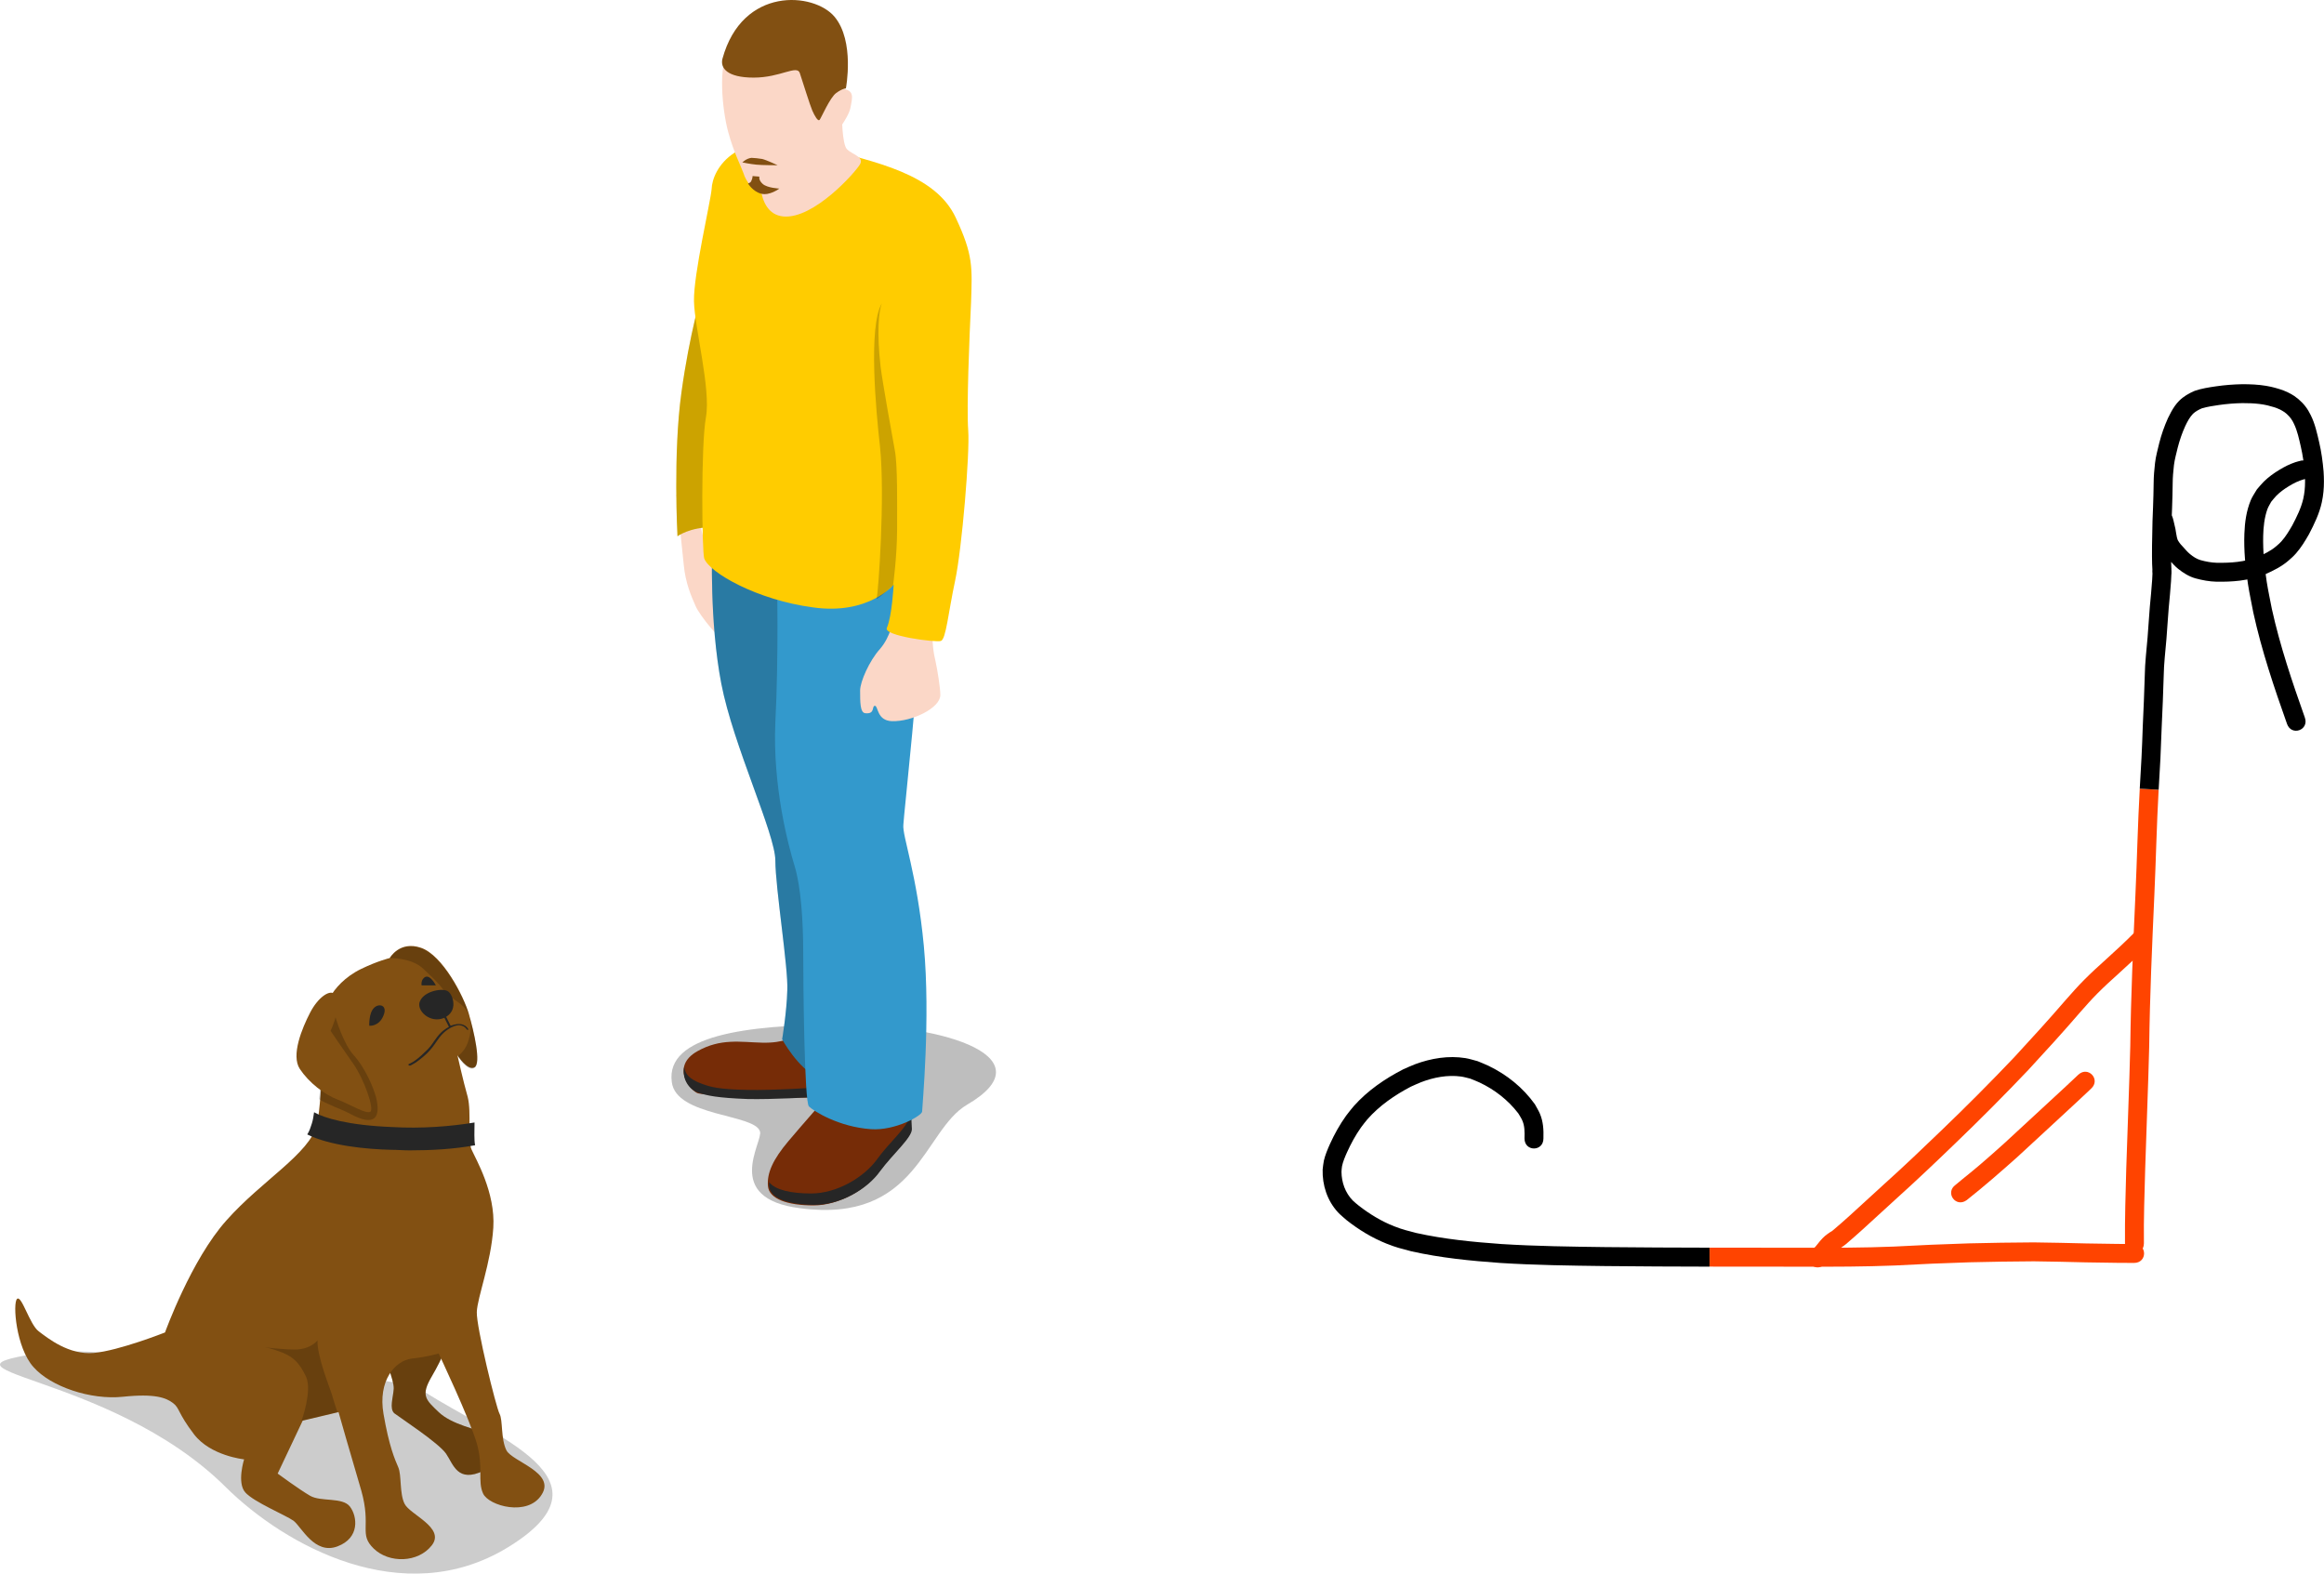
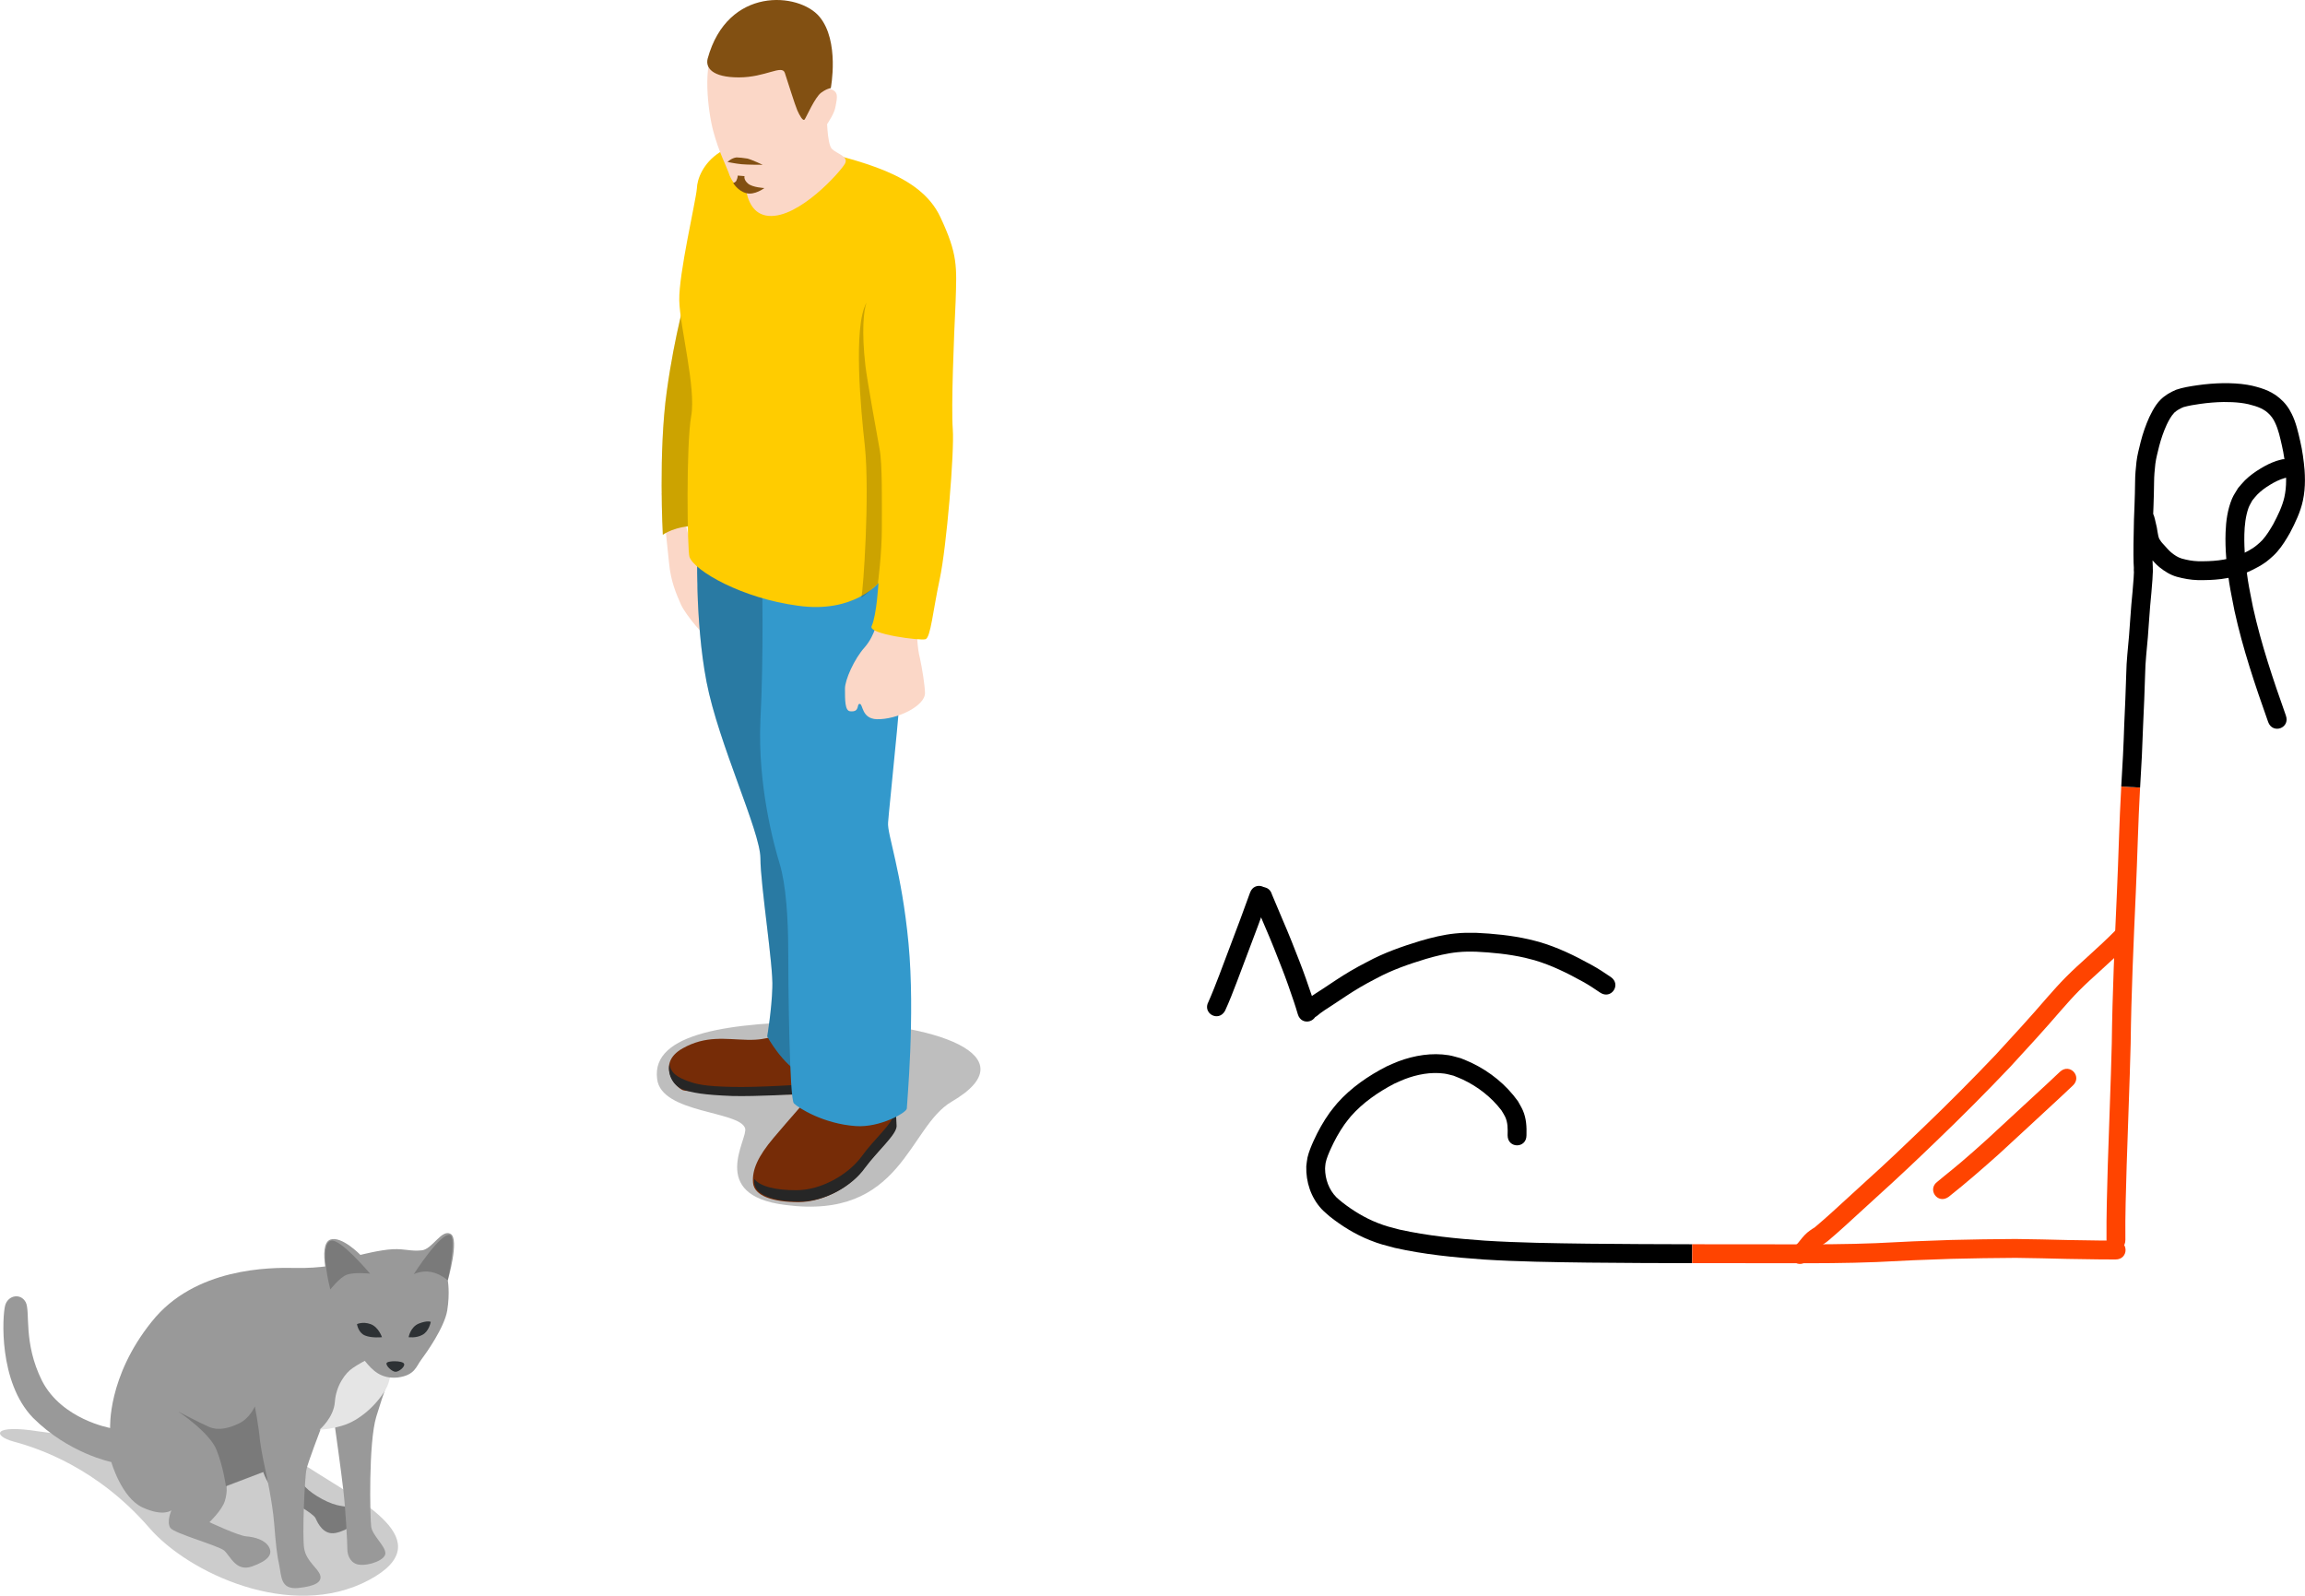
- <svg xmlns="http://www.w3.org/2000/svg" width="108.073mm" height="73.169mm" viewBox="0 0 108.073 73.169" version="1.1" id="svg8">
+ <svg xmlns="http://www.w3.org/2000/svg" width="107.472mm" height="74.401mm" viewBox="0 0 107.472 74.401" version="1.1" id="svg8">
  <defs id="defs2" />
-   <g id="layer1" transform="translate(-102.6798,-89.83917)">
+   <g id="layer1" transform="translate(-103.2806,-89.83917)">
    <g id="g853" transform="matrix(0.2645833,0,0,0.2645833,130.5863,85.0606)">
      <path id="path815" d="m 13.4,105 c 0,0 1,9.1 1.3,12.3 0.3,3.2 1.3,5.5 2.1,7.3 0.8,1.8 4.5,6.2 5,5.9 0.5,-0.3 -0.3,-2.1 -0.3,-2.5 0,-0.4 0.4,-1.7 -0.2,-2.5 -0.6,-0.7 -1.7,-4 -1.6,-4.7 0.1,-0.7 1.4,-0.9 1.5,-1.4 0.1,-0.5 0.1,-0.5 0.1,-0.5 0,0 -3.6,-6 -3.6,-8.6 0,-2.7 -0.1,-6.1 -0.1,-6.1 0,0 -0.6,-0.3 -2,0 -1.4,0.2 -2.2,0.8 -2.2,0.8 z" style="fill:#fbd7c7" />
      <path id="path817" d="m 28.1,216.9 c 0.6,1.8 -6.7,11.8 7.1,13.5 20.6,2.7 21.6,-13.7 29.3,-18.2 13.9,-8.1 -3.1,-14.1 -22.5,-14.1 -16.3,0.1 -30.5,1.9 -29.4,10.1 0.7,6.1 14.6,5.6 15.5,8.7 z" style="opacity:0.3;fill:#262626" />
      <path id="path819" d="m 34,200.2 c 0,0 -1.6,1.2 -5.5,1.1 -3.9,-0.1 -7.3,-0.8 -11.4,1.5 -4.8,2.7 -1.2,7 0.1,7.4 1.3,0.4 18.1,0.9 21.2,0.7 3.1,-0.2 2.1,-8.2 2.1,-8.2 z" style="fill:#762c07" />
      <path id="path821" d="m 39.4,209.1 c -1.5,0.1 -9,0.6 -13.5,0.5 -5,-0.1 -6.4,-0.5 -7.8,-1 -1.7,-0.6 -3.2,-1.4 -3.3,-3.1 -0.5,2.2 0.9,4.1 2.5,4.6 1.5,0.5 3.3,0.9 8.6,1.1 4.2,0.1 11.3,-0.3 12.6,-0.4 0.8,-0.1 1.4,-0.7 1.7,-1.6 -0.4,0.3 -0.5,-0.1 -0.8,-0.1 z" style="fill:#262626" />
      <path id="path823" d="m 39.7,211 c 0,0 -3.9,4.4 -6.6,7.6 -2.7,3.2 -3.8,5.6 -3.6,7.9 0.2,2.3 3.5,3.4 8,3.4 4.5,0 9.3,-2.8 11.5,-5.9 2.3,-3.1 5.6,-5.9 5.6,-7.4 0,-1.5 -0.1,-6.2 -0.1,-6.2 z" style="fill:#762c07" />
      <path id="path825" d="m 54.6,210.4 h -0.5 c 0,1.5 0.1,3.3 0.1,4.1 0,1.5 -3.4,4.3 -5.6,7.4 -2.3,3.1 -7,5.9 -11.5,5.9 -3.5,0 -6.3,-0.6 -7.4,-2 0,0.2 0,0.4 0,0.6 0.1,2.3 3.5,3.4 8,3.4 4.6,0 9.3,-2.8 11.5,-5.9 2.3,-3.1 5.6,-5.9 5.6,-7.4 -0.1,-1.4 -0.2,-6.1 -0.2,-6.1 z" style="fill:#262626" />
      <path id="path827" d="m 19.7,114.3 c 0,0 -0.5,13 1.6,23.9 2.1,10.9 9.5,26.4 9.5,31.1 0,4.7 2.3,19 2.1,22.8 -0.1,3.8 -0.9,8.6 -0.9,8.6 0,0 2.7,5 6.2,6.7 3.5,1.7 7.2,-0.4 7.2,-0.4 L 39,116.5 Z" style="fill:#3399cc" />
      <path id="path829" d="m 19.7,114.3 c 0,0 -0.5,13 1.6,23.9 2.1,10.9 9.5,26.4 9.5,31.1 0,4.7 2.3,19 2.1,22.8 -0.1,3.8 -0.9,8.6 -0.9,8.6 0,0 2.7,5 6.2,6.7 3.5,1.7 7.2,-0.4 7.2,-0.4 L 39,116.5 Z" style="opacity:0.2" />
      <path id="path831" d="m 31.1,119.4 c 0,0 0.3,14.3 -0.3,25.6 -0.5,11.3 2.3,21.7 3.4,25.3 1.1,3.6 1.5,9.7 1.5,15.2 0,5.5 0.2,26.2 1,27 0.8,0.8 5.2,3.6 10.9,4 4.3,0.3 9,-2.4 9,-3.1 0,-0.7 1.5,-16.4 0.3,-29.1 -1.2,-12.7 -3.8,-19.3 -3.6,-21.3 0.1,-2 3.1,-29.1 2.8,-34.7 -0.3,-5.6 -2,-18.4 -2,-18.4 z" style="fill:#3399cc" />
      <path id="path833" d="m 17.9,69.4 c 0,0 -2.2,7.4 -3.6,17.6 -1.5,10.7 -0.7,25.3 -0.7,25.3 0,0 2.1,-1.6 6.2,-1.6 4.1,0 -1.9,-41.3 -1.9,-41.3 z" style="fill:#ffcc00" />
      <path id="path835" d="m 17.9,69.4 c 0,0 -2.2,7.4 -3.6,17.6 -1.5,10.7 -0.7,25.3 -0.7,25.3 0,0 2.1,-1.6 6.2,-1.6 4.1,0 -1.9,-41.3 -1.9,-41.3 z" style="opacity:0.2" />
      <path id="path837" d="m 51.5,127 c 0,0 -0.4,2.9 -2.3,5.1 -1.9,2.1 -3.5,5.8 -3.5,7.3 0,2.1 0,3.9 0.9,4 1.8,0.2 1.1,-1.3 1.7,-1.3 0.6,0 0.3,2.6 3,2.7 3.5,0.1 8.5,-2.3 8.5,-4.6 0,-1.2 -0.5,-4.4 -0.9,-6.2 -0.5,-1.9 -0.5,-4.5 -0.5,-4.5 z" style="fill:#fbd7c7" />
      <path id="path839" d="m 38.8,44 c 9.5,2.5 20.1,4.6 23.7,12.3 3.1,6.6 2.9,8.7 2.7,14.9 -0.3,6.2 -0.8,18.5 -0.5,22.5 0.3,4 -1.1,20.8 -2.3,26.4 -1.2,5.6 -1.6,10.3 -2.5,10.6 -0.9,0.3 -10.2,-0.9 -9.5,-2.3 0.9,-2 1.2,-7.6 1.2,-7.6 0,0 -4.4,5.4 -14.2,4 -9.8,-1.3 -18.2,-6.1 -19.1,-8.6 -0.4,-1.2 -0.6,-19.8 0.3,-24.8 0.9,-5 -2,-15.7 -2.1,-20.4 -0.1,-4.7 2.9,-17.4 3.1,-19.7 0.1,-3.4 4.2,-11.2 19.2,-7.3 z" style="fill:#ffcc00" />
      <path id="path841" d="m 51.5,120.9 c 0,0 0.7,-5.2 0.7,-9.8 0,-4.6 0.1,-11.3 -0.4,-13.9 C 51.3,94.5 49.6,85 49.3,82.5 48.6,76.4 49,72.7 49.5,71.4 c -2.4,4.1 -1,19 -0.3,25.2 0.9,8.7 -0.3,25.8 -0.6,26.6 -0.3,0.7 2.9,-2.3 2.9,-2.3 z" style="opacity:0.2" />
      <path id="path843" d="m 42.5,38.2 c 0,0 0,5.2 0.9,6.1 0.9,0.9 3,1.3 2.3,2.6 -0.7,1.3 -8.1,9.7 -13.5,9.2 -5.3,-0.5 -4,-9.4 -4,-9.4 z" style="fill:#fbd7c7" />
      <path id="path845" d="m 22.8,26.5 c -2.2,2.8 -1.3,11 -0.3,14.7 1,3.7 2.2,5.9 2.7,7.3 0.4,1.4 1.9,3.6 3.9,3.5 2,-0.1 8.2,-4.1 10.1,-7.1 C 41,41.9 43.6,39 44,37 44.4,35 44.6,34.1 42.9,33.7 41.2,33.3 37.6,25.9 33,25.6 28.4,25.3 24.1,24.8 22.8,26.5 Z" style="fill:#fbd7c7" />
      <path id="path847" d="m 21.5,28.4 c -0.4,1.6 0.8,3.3 5.5,3.3 4.7,0 7.6,-2.3 8.1,-0.8 0.5,1.5 1.8,5.7 2.2,6.6 0.4,0.9 1,2 1.3,1.6 0.3,-0.4 1.8,-3.9 2.9,-4.7 1.1,-0.8 1.7,-0.8 1.7,-0.8 0,0 1.6,-8.3 -2,-12.6 C 37.6,16.7 25,15.6 21.5,28.4 Z" style="fill:#825012" />
      <path id="path849" d="m 25,46.6 c 0,0 0.7,-0.7 1.6,-0.8 0.4,0 1.3,0.1 1.9,0.2 0.8,0.2 2.7,1.1 2.7,1.1 0,0 -2.8,0 -3.7,-0.1 C 26.4,46.9 25,46.6 25,46.6 Z" style="fill:#825012" />
      <path id="path851" d="m 26.8,49 1.2,0.1 c 0,0 -0.2,0.6 0.6,1.3 0.8,0.7 2.9,0.8 2.9,0.8 0,0 -1.7,1.3 -3.2,0.9 -1.5,-0.4 -2.3,-1.8 -2.3,-1.8 0,0 0.5,-0.1 0.6,-0.5 0.2,-0.4 0.2,-0.8 0.2,-0.8 z" style="fill:#825012" />
    </g>
-     <g id="g910" transform="matrix(0.2645833,0,0,0.2645833,95.06058,123.564)">
-       <path id="path882" d="m 103.2,117 c 12.7,8.2 34.5,15.5 14.8,27.5 -18.4,11.2 -39.2,-0.4 -49.5,-10.6 -20.7,-20.6 -56.1,-20.3 -31.1,-23.8 1.9,-0.3 15.8,0 29.6,2 14.3,2 32.4,2.4 36.2,4.9 z" style="opacity:0.2" />
-       <path id="path884" d="m 96.1,110.4 c 0,0 2,4.7 1.9,6.2 -0.1,1.5 -0.8,3.5 0.1,4.3 0.9,0.7 7.8,5.2 9.1,7.1 1.3,1.9 2,5.2 6.6,3 4.6,-2.2 3.1,-5.5 0.9,-6.4 -2.1,-0.9 -6.5,-1.7 -8.8,-3.9 -2.3,-2.2 -3.2,-2.9 -1.2,-6.3 2,-3.4 2.9,-6.1 2.9,-6.1 z" style="fill:#825012" />
-       <path id="path886" d="m 96.1,110.4 c 0,0 2,4.7 1.9,6.2 -0.1,1.5 -0.8,3.5 0.1,4.3 0.9,0.7 7.8,5.2 9.1,7.1 1.3,1.9 2,5.2 6.6,3 4.6,-2.2 3.1,-5.5 0.9,-6.4 -2.1,-0.9 -6.5,-1.7 -8.8,-3.9 -2.3,-2.2 -3.2,-2.9 -1.2,-6.3 2,-3.4 2.9,-6.1 2.9,-6.1 z" style="opacity:0.2" />
-       <path id="path888" d="m 86.8,47.8 c 0.8,-1.5 2.6,-3.6 5.5,-5 2.9,-1.4 5,-1.9 5,-1.9 0,0 1.7,-3.1 5.5,-1.8 3.8,1.3 7.5,8.5 8.4,11.6 0.9,3.1 2.2,8.7 1,9.4 -1.2,0.7 -3,-2.1 -3,-2.1 0,0 1,4.5 1.8,7.3 0.7,2.8 -0.1,7.7 0.7,9.3 0.7,1.6 4.2,7.5 3.8,13.7 -0.4,6.2 -2.8,12.2 -2.9,14.8 -0.1,2.6 3.4,16.8 4,17.9 0.6,1.1 0.2,4.4 1.2,6.4 1,2 8.7,3.9 6.2,7.8 -2.4,3.9 -9.3,2 -10.3,-0.2 -1,-2.2 0.1,-4.6 -1.1,-8.8 -1.2,-4.2 -6.7,-15.8 -6.7,-15.8 0,0 -2,0.6 -4.8,0.9 -2.9,0.4 -5.9,3.9 -4.9,9.7 1,5.8 2,8 2.6,9.4 0.6,1.4 0.2,4.6 1.1,6.4 0.9,1.9 7.2,4.2 4.8,7.3 -2.4,3.1 -7.5,3.2 -10.2,0.6 -2.7,-2.6 -0.4,-3.8 -2.2,-10.2 -1.9,-6.4 -4,-13.8 -4,-13.8 l -6.3,1.5 -4.4,9.3 c 0,0 3.8,2.8 5.7,3.9 1.9,1.1 5.7,0.2 7,1.9 1.3,1.7 1.8,5.5 -2.2,7 -4,1.5 -6.3,-3.4 -7.7,-4.5 -1.4,-1 -7,-3.3 -8.5,-5 -1.5,-1.7 -0.2,-5.8 -0.2,-5.8 0,0 -5.9,-0.6 -8.8,-4.4 -2.9,-3.8 -2.5,-4.6 -3.7,-5.5 -1.2,-0.9 -3.1,-1.7 -8.8,-1.1 -5.7,0.6 -12.7,-1.8 -15.7,-5.2 -3.1,-3.4 -3.7,-11.3 -2.9,-12 0.8,-0.7 2.2,4.5 3.8,5.7 1.6,1.2 5.3,4.2 9.7,3.8 4.4,-0.4 12.5,-3.6 12.5,-3.6 0,0 4.6,-12.8 10.8,-19.7 6.2,-7 14.6,-11.7 15.9,-16.8 1.1,-5.1 1,-19.9 2.3,-22.4 z" style="fill:#825012" />
-       <g id="g892">
-         <path id="path890" d="m 84.6,108.1 c 0,0 -1.2,1.6 -4,1.6 -1.5,0 -3.7,-0.2 -5.3,-0.4 0.6,0.1 1.4,0.3 2.2,0.6 2.8,0.9 3.9,2.1 5.1,4.6 1.1,2.5 -0.8,7.7 -0.8,7.7 l 6.3,-1.5 c 0,0 -0.7,-2.1 -1,-3.2 -0.3,-1 -2.6,-6.6 -2.5,-9.4 z" style="opacity:0.2" />
-       </g>
-       <path id="path894" d="m 94.9,65.4 c -0.4,-1.5 -1.8,-5.1 -4,-7.5 -1.6,-1.8 -3,-5.8 -3.6,-8.3 l -1.1,0.3 c -0.6,3.7 -0.8,10.7 -1.3,15.8 0.9,0.7 4.2,1.9 5.3,2.5 4.7,2.6 5.5,0.5 4.7,-2.8 z" style="opacity:0.2" />
-       <path id="path896" d="m 93.7,52.8 c 0,0 -0.1,-2.2 0.8,-3.1 0.8,-0.9 2.5,-0.6 1.7,1.3 -0.8,2 -2.5,1.8 -2.5,1.8 z" style="fill:#262626" />
-       <path id="path898" d="m 102.9,45.7 c 0,0 -0.2,-1.1 0.7,-1.5 0.9,-0.3 1.8,1.5 1.8,1.5 z" style="fill:#262626" />
-       <path id="path900" d="m 111.1,53.4 c 0,0 -0.3,-0.6 -1,-0.8 -0.6,-0.2 -1.3,-0.1 -2.1,0.2 l -0.9,-1.8 -0.3,0.2 0.9,1.8 c -1.3,0.7 -1.9,1.5 -2.6,2.5 -0.4,0.6 -0.9,1.3 -1.6,1.9 -1.8,1.8 -2.8,2.1 -2.8,2.1 -0.1,0 -0.1,0.1 -0.1,0.2 0,0.1 0.1,0.1 0.2,0.1 0,0 0,0 0.1,0 0,0 1.1,-0.4 3,-2.2 0.7,-0.7 1.2,-1.4 1.6,-2 0.7,-1 1.3,-1.8 2.6,-2.5 0.8,-0.4 1.4,-0.5 1.9,-0.3 0.6,0.2 0.8,0.6 0.8,0.6 0,0.1 0.2,0.1 0.2,0.1 0.1,0.1 0.1,0 0.1,-0.1 z" style="fill:#262626" />
-       <path id="path902" d="m 87.4,47.1 c -0.8,-0.5 -2.7,0.7 -4.1,3.4 -1.4,2.7 -3.4,7.5 -1.8,9.9 1.6,2.4 4.3,4.5 6.7,5.4 2.3,0.9 5,2.6 5.7,2.1 0.7,-0.5 -1.1,-5.7 -3,-8.4 -1.9,-2.7 -4,-5.8 -4,-5.8 0,0 2.5,-5.3 0.5,-6.6 z" style="fill:#825012" />
-       <path id="path904" d="m 111.1,50.6 c 0.7,1.7 0.5,3.5 -0.1,5.2 -0.6,1.6 -1.7,2.3 -1.7,2.3 v 0.1 c 0.3,0.5 1.8,2.7 2.9,2 1.2,-0.7 -0.1,-6.3 -1,-9.4 -0.9,-3.1 -4.6,-10.2 -8.4,-11.6 -3.5,-1.2 -5.2,1.3 -5.5,1.7 1.6,0 4.4,0.4 5.9,1.9 1.6,1.5 2.6,2.4 3.6,3.8 1,1.4 3.5,2.2 4.3,4 z" style="opacity:0.2" />
-       <path id="path906" d="m 102.6,48.5 c -0.7,1.6 1.8,4 4.3,2.9 2.5,-1.2 1.5,-4 0.7,-4.6 -0.8,-0.7 -4.2,-0.2 -5,1.7 z" style="fill:#262626" />
-       <path id="path908" d="M 112.2,69.8 C 108,70.5 102.9,70.9 97.7,70.6 90,70.3 85.7,69 84,68 c -0.1,0.7 -0.2,1.4 -0.4,2 -0.2,0.6 -0.4,1.3 -0.8,1.9 4,2 10.5,2.6 14.7,2.7 1.1,0 2.2,0.1 3.3,0.1 3.7,0 7.7,-0.2 11.5,-0.9 -0.2,-1 -0.1,-2.5 -0.1,-4 z" style="fill:#262626" />
-     </g>
    <path style="fill:#000000;fill-opacity:1;fill-rule:nonzero;stroke:none;stroke-width:0.265" d="m 182.183,147.853 c -1.614,-0.004 -3.228,-0.009 -4.841,-0.027 -1.612,-0.021 -3.225,-0.041 -4.834,-0.142 -1.332,-0.095 -2.662,-0.225 -3.968,-0.514 -0.436,-0.116 -0.612,-0.149 -1.028,-0.312 -0.593,-0.233 -1.139,-0.565 -1.641,-0.956 -0.093,-0.08 -0.194,-0.152 -0.28,-0.239 -0.35,-0.356 -0.525,-0.846 -0.528,-1.338 0.008,-0.087 0.008,-0.176 0.025,-0.262 0.041,-0.204 0.146,-0.454 0.23,-0.639 0.182,-0.405 0.396,-0.796 0.651,-1.159 0.098,-0.125 0.189,-0.256 0.294,-0.376 0.561,-0.639 1.274,-1.129 2.022,-1.521 0.159,-0.069 0.315,-0.146 0.476,-0.208 0.584,-0.225 1.235,-0.351 1.861,-0.265 0.146,0.02 0.287,0.065 0.43,0.098 0.144,0.06 0.29,0.113 0.431,0.179 0.706,0.334 1.326,0.816 1.803,1.437 0.056,0.096 0.119,0.188 0.167,0.287 0.136,0.28 0.129,0.575 0.121,0.878 0,0.622 0.88,0.622 0.88,0 l -1.3e-4,-6e-5 c 0.013,-0.397 -0.007,-0.786 -0.167,-1.158 -0.065,-0.15 -0.154,-0.289 -0.231,-0.433 -0.555,-0.774 -1.3,-1.374 -2.157,-1.787 -0.165,-0.08 -0.338,-0.143 -0.506,-0.215 -0.188,-0.047 -0.373,-0.111 -0.565,-0.142 -0.786,-0.127 -1.599,0.008 -2.339,0.283 -0.188,0.07 -0.369,0.158 -0.554,0.237 -0.852,0.437 -1.66,0.991 -2.3,1.711 -0.127,0.143 -0.238,0.298 -0.357,0.447 -0.296,0.413 -0.544,0.859 -0.754,1.322 -0.101,0.223 -0.226,0.525 -0.28,0.767 -0.03,0.136 -0.038,0.275 -0.057,0.413 -0.02,0.724 0.211,1.442 0.706,1.983 0.119,0.13 0.26,0.238 0.39,0.357 0.569,0.451 1.191,0.833 1.867,1.103 0.479,0.191 0.66,0.224 1.16,0.359 1.36,0.306 2.746,0.443 4.133,0.542 1.626,0.103 3.256,0.124 4.885,0.145 1.617,0.018 3.234,0.023 4.85,0.027" id="path5" />
    <path style="fill:#ff4400;fill-opacity:1;fill-rule:nonzero;stroke:none;stroke-width:0.265;stroke-dasharray:none" d="m 182.18,148.733 c 1.472,0.003 2.944,0.004 4.415,0.004 1.395,0.004 2.79,7.9e-4 4.185,-0.055 1.159,-0.063 2.318,-0.114 3.479,-0.149 1,-0.028 2.001,-0.038 3.002,-0.046 0.806,0.007 1.612,0.031 2.418,0.049 0.489,0.011 0.979,0.018 1.468,0.022 0.257,0.002 0.514,0.004 0.771,0.004 0.622,0.002 0.625,-0.878 0.003,-0.88 v 0 c -0.255,-7.9e-4 -0.51,-0.002 -0.766,-0.004 -0.486,-0.005 -0.972,-0.012 -1.457,-0.022 -0.815,-0.018 -1.629,-0.042 -2.444,-0.049 -1.007,0.008 -2.014,0.018 -3.021,0.046 -1.163,0.035 -2.326,0.086 -3.488,0.149 -1.382,0.056 -2.766,0.057 -4.149,0.054 -1.471,-5.3e-4 -2.942,-0.001 -4.414,-0.004" id="path1" />
    <path style="fill:#ff4400;fill-opacity:1;fill-rule:nonzero;stroke:none;stroke-width:0.265;stroke-dasharray:none" d="m 202.185,126.511 c -0.093,1.639 -0.126,3.28 -0.201,4.92 -0.105,2.348 -0.212,4.697 -0.24,7.048 -0.046,1.9 -0.129,3.799 -0.187,5.699 -0.032,1.157 -0.068,2.313 -0.059,3.471 0.005,0.622 0.88,0.622 0.88,0 l 6e-5,-2e-5 c -0.014,-1.149 0.027,-2.298 0.059,-3.446 0.057,-1.901 0.14,-3.801 0.187,-5.702 0.028,-2.345 0.134,-4.687 0.239,-7.03 0.075,-1.637 0.108,-3.274 0.2,-4.91" id="path8" />
    <path style="fill:#000000;fill-opacity:1;fill-rule:nonzero;stroke:none;stroke-width:0.265" d="m 203.064,126.56 c 0.062,-0.973 0.11,-1.947 0.141,-2.921 0.038,-0.786 0.07,-1.573 0.093,-2.359 0.008,-0.58 0.08,-1.156 0.128,-1.734 0.03,-0.481 0.074,-0.961 0.106,-1.441 0.039,-0.415 0.08,-0.83 0.108,-1.246 0.013,-0.248 0.007,-0.126 0.018,-0.368 0.028,-0.622 -0.852,-0.661 -0.879,-0.039 v 0 c -0.01,0.23 -0.004,0.114 -0.017,0.347 -0.028,0.416 -0.069,0.832 -0.108,1.247 -0.031,0.476 -0.075,0.951 -0.105,1.427 -0.049,0.593 -0.123,1.185 -0.131,1.78 -0.024,0.786 -0.055,1.573 -0.093,2.358 -0.03,0.967 -0.079,1.933 -0.14,2.899" id="path2" />
    <path style="fill:#000000;fill-opacity:1;fill-rule:nonzero;stroke:none;stroke-width:0.265" id="path3" d="m 203.657,116.306 c -0.012,-0.202 -0.013,-0.404 -0.017,-0.606 -0.005,-0.323 0.006,-0.646 0.011,-0.968 -6e-5,-0.428 0.021,-0.856 0.037,-1.284 0.015,-0.381 0.023,-0.762 0.028,-1.143 8e-4,-0.281 0.029,-0.56 0.059,-0.84 0.035,-0.279 0.114,-0.55 0.178,-0.823 0.089,-0.341 0.203,-0.676 0.35,-0.997 0.098,-0.204 0.203,-0.406 0.361,-0.57 0.124,-0.112 0.269,-0.191 0.422,-0.254 0.255,-0.072 0.517,-0.112 0.779,-0.15 0.364,-0.052 0.731,-0.082 1.099,-0.088 0.263,-0.001 0.527,0.008 0.789,0.04 0.163,0.02 0.208,0.032 0.368,0.064 0.202,0.05 0.405,0.107 0.593,0.197 0.063,0.03 0.141,0.081 0.2,0.118 0.153,0.113 0.282,0.251 0.377,0.416 0.024,0.042 0.044,0.086 0.066,0.129 0.16,0.334 0.234,0.699 0.317,1.057 0.095,0.405 0.149,0.817 0.185,1.23 0.017,0.269 0.02,0.54 -0.007,0.808 -0.016,0.159 -0.032,0.225 -0.062,0.383 -0.102,0.441 -0.305,0.85 -0.515,1.248 -0.149,0.257 -0.304,0.517 -0.504,0.74 -0.083,0.092 -0.152,0.147 -0.245,0.228 -0.256,0.22 -0.561,0.363 -0.867,0.498 -0.297,0.12 -0.613,0.185 -0.929,0.226 -0.32,0.039 -0.643,0.047 -0.965,0.042 -0.258,-0.008 -0.51,-0.056 -0.758,-0.125 -0.182,-0.054 -0.34,-0.16 -0.485,-0.279 -0.119,-0.098 -0.217,-0.217 -0.32,-0.33 -0.078,-0.08 -0.153,-0.163 -0.211,-0.258 -0.044,-0.06 -0.065,-0.126 -0.08,-0.197 -0.03,-0.127 -0.043,-0.257 -0.067,-0.385 -0.03,-0.13 -0.058,-0.26 -0.09,-0.389 -0.025,-0.089 -0.013,-0.046 -0.035,-0.128 -0.165,-0.6 -1.013,-0.367 -0.849,0.233 v 0 c 0.021,0.076 0.011,0.039 0.031,0.111 0.028,0.111 0.052,0.224 0.079,0.335 0.026,0.14 0.039,0.282 0.074,0.42 0.04,0.168 0.097,0.329 0.195,0.473 0.089,0.137 0.19,0.265 0.305,0.38 0.134,0.145 0.262,0.297 0.417,0.421 0.242,0.192 0.503,0.357 0.803,0.442 0.32,0.087 0.646,0.147 0.979,0.156 0.365,0.005 0.73,-0.005 1.092,-0.05 0.4,-0.054 0.798,-0.138 1.171,-0.294 0.387,-0.173 0.769,-0.361 1.091,-0.642 0.152,-0.135 0.21,-0.179 0.348,-0.336 0.235,-0.267 0.422,-0.575 0.597,-0.882 0.25,-0.477 0.487,-0.967 0.601,-1.496 0.039,-0.212 0.055,-0.271 0.075,-0.487 0.03,-0.312 0.026,-0.628 0.005,-0.941 -0.039,-0.455 -0.1,-0.907 -0.204,-1.352 -0.1,-0.433 -0.195,-0.871 -0.396,-1.271 -0.037,-0.068 -0.07,-0.137 -0.11,-0.203 -0.164,-0.273 -0.389,-0.5 -0.651,-0.681 -0.129,-0.078 -0.181,-0.114 -0.321,-0.18 -0.242,-0.113 -0.502,-0.186 -0.761,-0.248 -0.075,-0.015 -0.151,-0.031 -0.227,-0.044 -0.369,-0.062 -0.745,-0.077 -1.119,-0.076 -0.405,0.008 -0.809,0.039 -1.21,0.098 -0.336,0.049 -0.674,0.1 -0.996,0.211 -0.266,0.115 -0.517,0.257 -0.723,0.464 -0.093,0.102 -0.111,0.116 -0.193,0.23 -0.129,0.18 -0.229,0.378 -0.326,0.575 -0.168,0.374 -0.304,0.761 -0.405,1.159 -0.072,0.308 -0.161,0.615 -0.196,0.93 -0.033,0.306 -0.063,0.612 -0.064,0.92 -0.005,0.374 -0.013,0.749 -0.028,1.123 -0.016,0.434 -0.038,0.868 -0.038,1.302 -0.005,0.332 -0.016,0.664 -0.011,0.996 0.004,0.234 0.004,0.468 0.023,0.701 0.077,0.617 0.95,0.508 0.873,-0.109 z" />
    <path style="fill:#000000;fill-opacity:1;fill-rule:nonzero;stroke:none;stroke-width:0.265" id="path4" d="m 209.706,111.253 c -0.096,0.026 -0.194,0.046 -0.288,0.078 -0.274,0.094 -0.482,0.199 -0.733,0.35 -0.264,0.159 -0.507,0.333 -0.729,0.55 -0.116,0.114 -0.216,0.243 -0.324,0.365 -0.095,0.167 -0.212,0.324 -0.285,0.502 -0.205,0.498 -0.278,1.024 -0.297,1.56 -0.029,0.779 0.049,1.57 0.167,2.338 0.068,0.444 0.166,0.882 0.248,1.324 0.386,1.765 0.965,3.478 1.568,5.178 0.208,0.586 1.037,0.292 0.829,-0.294 v 0 c -0.588,-1.657 -1.153,-3.327 -1.533,-5.047 -0.08,-0.421 -0.173,-0.84 -0.239,-1.263 -0.112,-0.722 -0.182,-1.418 -0.165,-2.148 0.009,-0.396 0.057,-0.846 0.194,-1.227 0.044,-0.121 0.117,-0.23 0.176,-0.345 0.078,-0.092 0.15,-0.19 0.234,-0.276 0.182,-0.184 0.361,-0.311 0.58,-0.447 0.222,-0.138 0.455,-0.254 0.707,-0.325 0.617,-0.079 0.505,-0.952 -0.112,-0.873 z" />
    <path style="fill:#ff4400;fill-opacity:1;fill-rule:nonzero;stroke:none;stroke-width:0.265;stroke-dasharray:none" id="path6" d="m 201.948,133.188 c -0.422,0.429 -0.866,0.837 -1.312,1.241 -0.348,0.314 -0.696,0.629 -1.027,0.962 -0.304,0.305 -0.59,0.628 -0.874,0.951 -0.776,0.902 -1.579,1.78 -2.386,2.655 -1.106,1.163 -2.239,2.302 -3.397,3.412 -0.87,0.839 -1.746,1.673 -2.645,2.481 -0.536,0.485 -1.064,0.978 -1.6,1.463 -0.246,0.228 -0.503,0.444 -0.757,0.664 -0.022,0.019 -0.044,0.039 -0.067,0.056 -0.032,0.024 -0.07,0.041 -0.103,0.063 -0.081,0.053 -0.157,0.111 -0.233,0.171 -0.166,0.144 -0.3,0.32 -0.436,0.491 -0.064,0.065 -0.126,0.131 -0.191,0.195 -0.447,0.433 0.166,1.065 0.613,0.632 v 0 c 0.093,-0.091 0.182,-0.185 0.269,-0.281 0.094,-0.119 0.188,-0.24 0.294,-0.348 0.14,-0.112 0.297,-0.198 0.433,-0.315 0.258,-0.224 0.52,-0.443 0.77,-0.676 0.535,-0.485 1.063,-0.976 1.598,-1.461 0.905,-0.815 1.789,-1.654 2.666,-2.5 1.171,-1.123 2.317,-2.274 3.435,-3.45 0.812,-0.879 1.62,-1.763 2.4,-2.67 0.268,-0.305 0.538,-0.611 0.825,-0.899 0.324,-0.326 0.666,-0.635 1.007,-0.943 0.466,-0.422 0.93,-0.849 1.369,-1.298 0.42,-0.459 -0.228,-1.053 -0.649,-0.595 z" />
    <path style="fill:#ff4400;fill-opacity:1;fill-rule:nonzero;stroke:none;stroke-width:0.265;stroke-dasharray:none" id="path7" d="m 194.133,145.646 c 0.806,-0.638 1.58,-1.313 2.347,-1.997 0.953,-0.874 1.898,-1.755 2.848,-2.632 0.202,-0.184 0.396,-0.376 0.597,-0.561 0.458,-0.421 -0.138,-1.069 -0.596,-0.647 v 0 c -0.201,0.185 -0.396,0.377 -0.598,0.561 -0.947,0.873 -1.889,1.751 -2.838,2.622 -0.484,0.432 -0.704,0.634 -1.183,1.041 -0.344,0.292 -0.446,0.369 -0.771,0.634 -0.107,0.087 -0.212,0.176 -0.318,0.263 -0.506,0.362 0.005,1.078 0.511,0.716 z" />
+     <g transform="matrix(0.2645833,0,0,0.2645833,103.2837,124.5629)" id="g1693">
+       <path style="opacity:0.2" d="m 54.4,127.4 c 9.1,5.9 23.5,12.9 10.6,19.8 C 51.3,154.5 33.1,145.9 26.3,138 17.2,127.5 6.9,124 2.4,122.8 c -3.7,-1 -3.8,-3.1 4.4,-1.8 1.4,0.2 11.6,1.5 21.6,2.9 10.2,1.4 23.2,1.7 26,3.5 z" id="path1669" />
+       <path style="fill:#999999" d="m 46.3,127.9 c 0,0 0.8,2.9 2.8,4.1 2,1.2 6.1,3.4 6.5,4.3 0.4,0.9 1.4,3 3.5,2.6 2.1,-0.4 4.8,-2.2 4.1,-3.5 -0.7,-1.3 -1.7,-0.9 -3.8,-1.4 -2.1,-0.5 -5.2,-2.4 -6,-3.7 -0.9,-1.3 -1.7,-4 -1.7,-4 z" id="path1671" />
+       <path style="opacity:0.2" d="m 46.3,127.9 c 0,0 0.8,2.9 2.8,4.1 2,1.2 6.1,3.4 6.5,4.3 0.4,0.9 1.4,3 3.5,2.6 2.1,-0.4 4.8,-2.2 4.1,-3.5 -0.7,-1.3 -1.7,-0.9 -3.8,-1.4 -2.1,-0.5 -5.2,-2.4 -6,-3.7 -0.9,-1.3 -1.7,-4 -1.7,-4 z" id="path1673" />
+       <path style="fill:#999999" d="m 19.4,120.4 c 0,0 -8.5,-1.5 -12,-8.3 C 4,105.3 5.4,99.8 4.5,98.2 3.6,96.6 1.4,97 0.9,98.8 c -0.5,1.8 -1.2,13.5 4.9,19.8 6.3,6.3 13.8,7.8 13.8,7.8 0,0 1.8,6.3 5.5,8 3.7,1.7 5.1,0.5 5.1,0.5 0,0 -0.9,2 -0.2,3.1 0.7,1 8.4,3.1 9.5,4 1.1,1 2.1,3.8 4.9,2.8 2.8,-1 3.7,-2.1 3,-3.4 -0.7,-1.3 -2.6,-1.8 -4,-1.9 -1.4,-0.1 -6.5,-2.5 -6.5,-2.5 0,0 2.2,-2.1 2.7,-3.7 0.5,-1.6 0.3,-2.7 0.3,-2.7 l 6.9,-2.6 c 0,0 1.2,5.4 1.5,9.2 0.3,3.8 0.5,5.6 0.9,7.4 0.4,1.9 0.2,4.3 3.3,4 3.1,-0.3 4.3,-1.1 3.9,-2.3 -0.4,-1.2 -2.4,-2.4 -2.8,-4.6 -0.4,-2.1 0.1,-12.9 0.4,-14 0.2,-1.1 2.5,-7.1 2.5,-7.1 l 2.5,-0.5 c 0,0 1.1,7.8 1.5,11.3 0.4,3.5 0.7,9.2 0.7,10.4 0,1.2 0.7,2.6 2.2,2.7 1.5,0.2 4.6,-0.8 4.5,-2.1 -0.1,-1.3 -2.3,-3.1 -2.5,-4.6 -0.2,-1.5 -0.5,-14.8 0.9,-19.4 1.4,-4.6 2.4,-7.1 2.4,-7.1 L 60,91.5 c 0,0 -3.5,0.8 -7.9,0.7 -4.5,-0.1 -17.8,-0.1 -25.4,9.5 -7.8,9.7 -7.3,18.7 -7.3,18.7 z" id="path1675" />
+       <path style="fill:#e5e5e5" d="m 56.3,120.7 c 0,0 2.5,-2.1 2.7,-4.9 0.2,-2.8 1.8,-5.1 3.2,-6 1.4,-1 6.2,-3.4 6.2,-3.4 0,0 1.3,4.3 -0.5,7.3 -1.8,3 -4.8,5.4 -7.3,6.2 -2.5,0.8 -4.3,0.8 -4.3,0.8 z" id="path1677" />
+       <path style="opacity:0.2" d="m 46.8,128 c 0,0 -0.7,-3.1 -1,-5.4 -0.2,-2.4 -0.9,-6 -0.9,-6 0,0 -0.9,2.1 -2.8,3 -1.9,0.9 -3.7,1.3 -5.3,0.6 -1.6,-0.7 -5.4,-2.7 -5.4,-2.7 0,0 5.7,3.8 6.8,6.9 1.2,3.1 1.6,6.3 1.6,6.3 z" id="path1679" />
+       <path style="fill:#999999" d="m 58.2,96 c 0,0 -0.5,2.8 0.7,5.7 1.3,2.9 4,5.2 5.4,6.9 1.3,1.6 2.8,3.2 5.8,2.9 3,-0.4 3.2,-1.9 4.1,-3.1 0.9,-1.2 4.1,-5.7 4.6,-8.7 0.5,-3.1 0.1,-5.3 0.1,-5.3 0,0 2.1,-7.3 0.5,-8.2 -1.6,-0.9 -3.2,2.7 -5.1,2.9 -2,0.2 -2.9,-0.3 -5.1,-0.2 -2.2,0.1 -5.7,1 -5.7,1 0,0 -3.3,-3.4 -5.3,-2.7 -2.4,0.9 0,8.8 0,8.8 z" id="path1681" />
+       <path style="fill:#2d3134" d="m 69.7,110.5 c -0.6,0 -1.7,-1 -1.6,-1.5 0.1,-0.5 2.9,-0.5 3.1,0.1 0.2,0.5 -0.9,1.4 -1.5,1.4 z" id="path1683" />
+       <path style="fill:#2d3134" d="m 72,104.4 c 0,0 0.3,-1.8 1.8,-2.4 1.5,-0.6 2.1,-0.3 2.1,-0.3 0,0 -0.3,1.7 -1.5,2.3 -1.1,0.6 -2.4,0.4 -2.4,0.4 z" id="path1685" />
+       <path style="fill:#2d3134" d="m 67.3,104.4 c 0,0 -0.6,-1.8 -2,-2.3 -1.4,-0.5 -2.4,0 -2.4,0 0,0 0.2,1.5 1.4,2 1.2,0.5 3,0.3 3,0.3 z" id="path1687" />
+       <path style="opacity:0.2" d="m 72.9,93.3 c 0,0 4.8,-7.5 6.4,-6.9 1.2,0.4 -0.4,8 -0.4,8 0,0 -1.3,-1.2 -3,-1.5 -1.6,-0.3 -3,0.4 -3,0.4 z" id="path1689" />
+       <path style="opacity:0.2" d="m 65.2,93.2 c 0,0 -5.3,-6.3 -6.9,-5.8 -2.2,0.7 -0.1,8.6 -0.1,8.6 0,0 1.6,-2.1 2.9,-2.6 1.3,-0.5 4.1,-0.2 4.1,-0.2 z" id="path1691" />
+     </g>
+     <path style="fill:#000000;fill-opacity:1;fill-rule:nonzero;stroke:none;stroke-width:0.265" id="path9" d="m 160.397,136.972 c 0.206,-0.445 0.381,-0.903 0.556,-1.36 0.329,-0.862 0.653,-1.726 0.976,-2.59 0.155,-0.42 0.308,-0.84 0.462,-1.261 0.214,-0.584 -0.612,-0.887 -0.826,-0.303 v 0 c -0.153,0.419 -0.306,0.838 -0.46,1.256 -0.321,0.862 -0.645,1.723 -0.973,2.582 -0.161,0.419 -0.323,0.837 -0.504,1.247 -0.302,0.544 0.467,0.971 0.769,0.427 z" />
+     <path style="fill:#000000;fill-opacity:1;fill-rule:nonzero;stroke:none;stroke-width:0.265" id="path10" d="m 161.741,131.788 c 0.168,0.442 0.36,0.874 0.544,1.309 0.271,0.622 0.52,1.254 0.765,1.887 0.201,0.514 0.382,1.035 0.558,1.557 0.067,0.194 0.125,0.391 0.184,0.587 0.177,0.597 1.021,0.347 0.844,-0.25 v 0 c -0.061,-0.207 -0.123,-0.413 -0.193,-0.617 -0.18,-0.535 -0.366,-1.068 -0.571,-1.594 -0.248,-0.642 -0.501,-1.281 -0.775,-1.912 -0.169,-0.4 -0.341,-0.8 -0.507,-1.202 -0.167,-0.6 -1.014,-0.364 -0.848,0.236 z" />
+     <path style="fill:#000000;fill-opacity:1;fill-rule:nonzero;stroke:none;stroke-width:0.265" id="path11" d="m 164.657,137.229 c 0.239,-0.207 0.51,-0.371 0.774,-0.543 0.416,-0.273 0.826,-0.557 1.256,-0.81 0.326,-0.191 0.421,-0.236 0.755,-0.413 0.735,-0.399 1.525,-0.672 2.323,-0.914 0.485,-0.141 0.978,-0.265 1.482,-0.314 0.355,-0.034 0.477,-0.025 0.839,-0.024 0.773,0.038 1.55,0.113 2.306,0.286 0.145,0.033 0.287,0.074 0.431,0.111 0.793,0.233 1.536,0.601 2.256,1 0.28,0.153 0.545,0.332 0.809,0.511 0.516,0.348 1.008,-0.381 0.493,-0.729 v 0 c -0.286,-0.193 -0.573,-0.386 -0.875,-0.551 -0.786,-0.435 -1.598,-0.833 -2.464,-1.083 -0.16,-0.041 -0.318,-0.086 -0.479,-0.122 -0.812,-0.184 -1.647,-0.265 -2.478,-0.303 -0.42,10e-4 -0.544,-0.009 -0.957,0.032 -0.551,0.055 -1.09,0.189 -1.62,0.344 -0.851,0.259 -1.693,0.553 -2.478,0.978 -0.356,0.188 -0.454,0.235 -0.802,0.439 -0.437,0.257 -0.854,0.544 -1.277,0.823 -0.216,0.14 -0.435,0.276 -0.641,0.43 -0.024,0.018 -0.141,0.109 -0.17,0.137 -0.008,0.008 0.019,-0.013 0.028,-0.019 -0.518,0.345 -0.03,1.077 0.488,0.732 z" />
  </g>
</svg>
